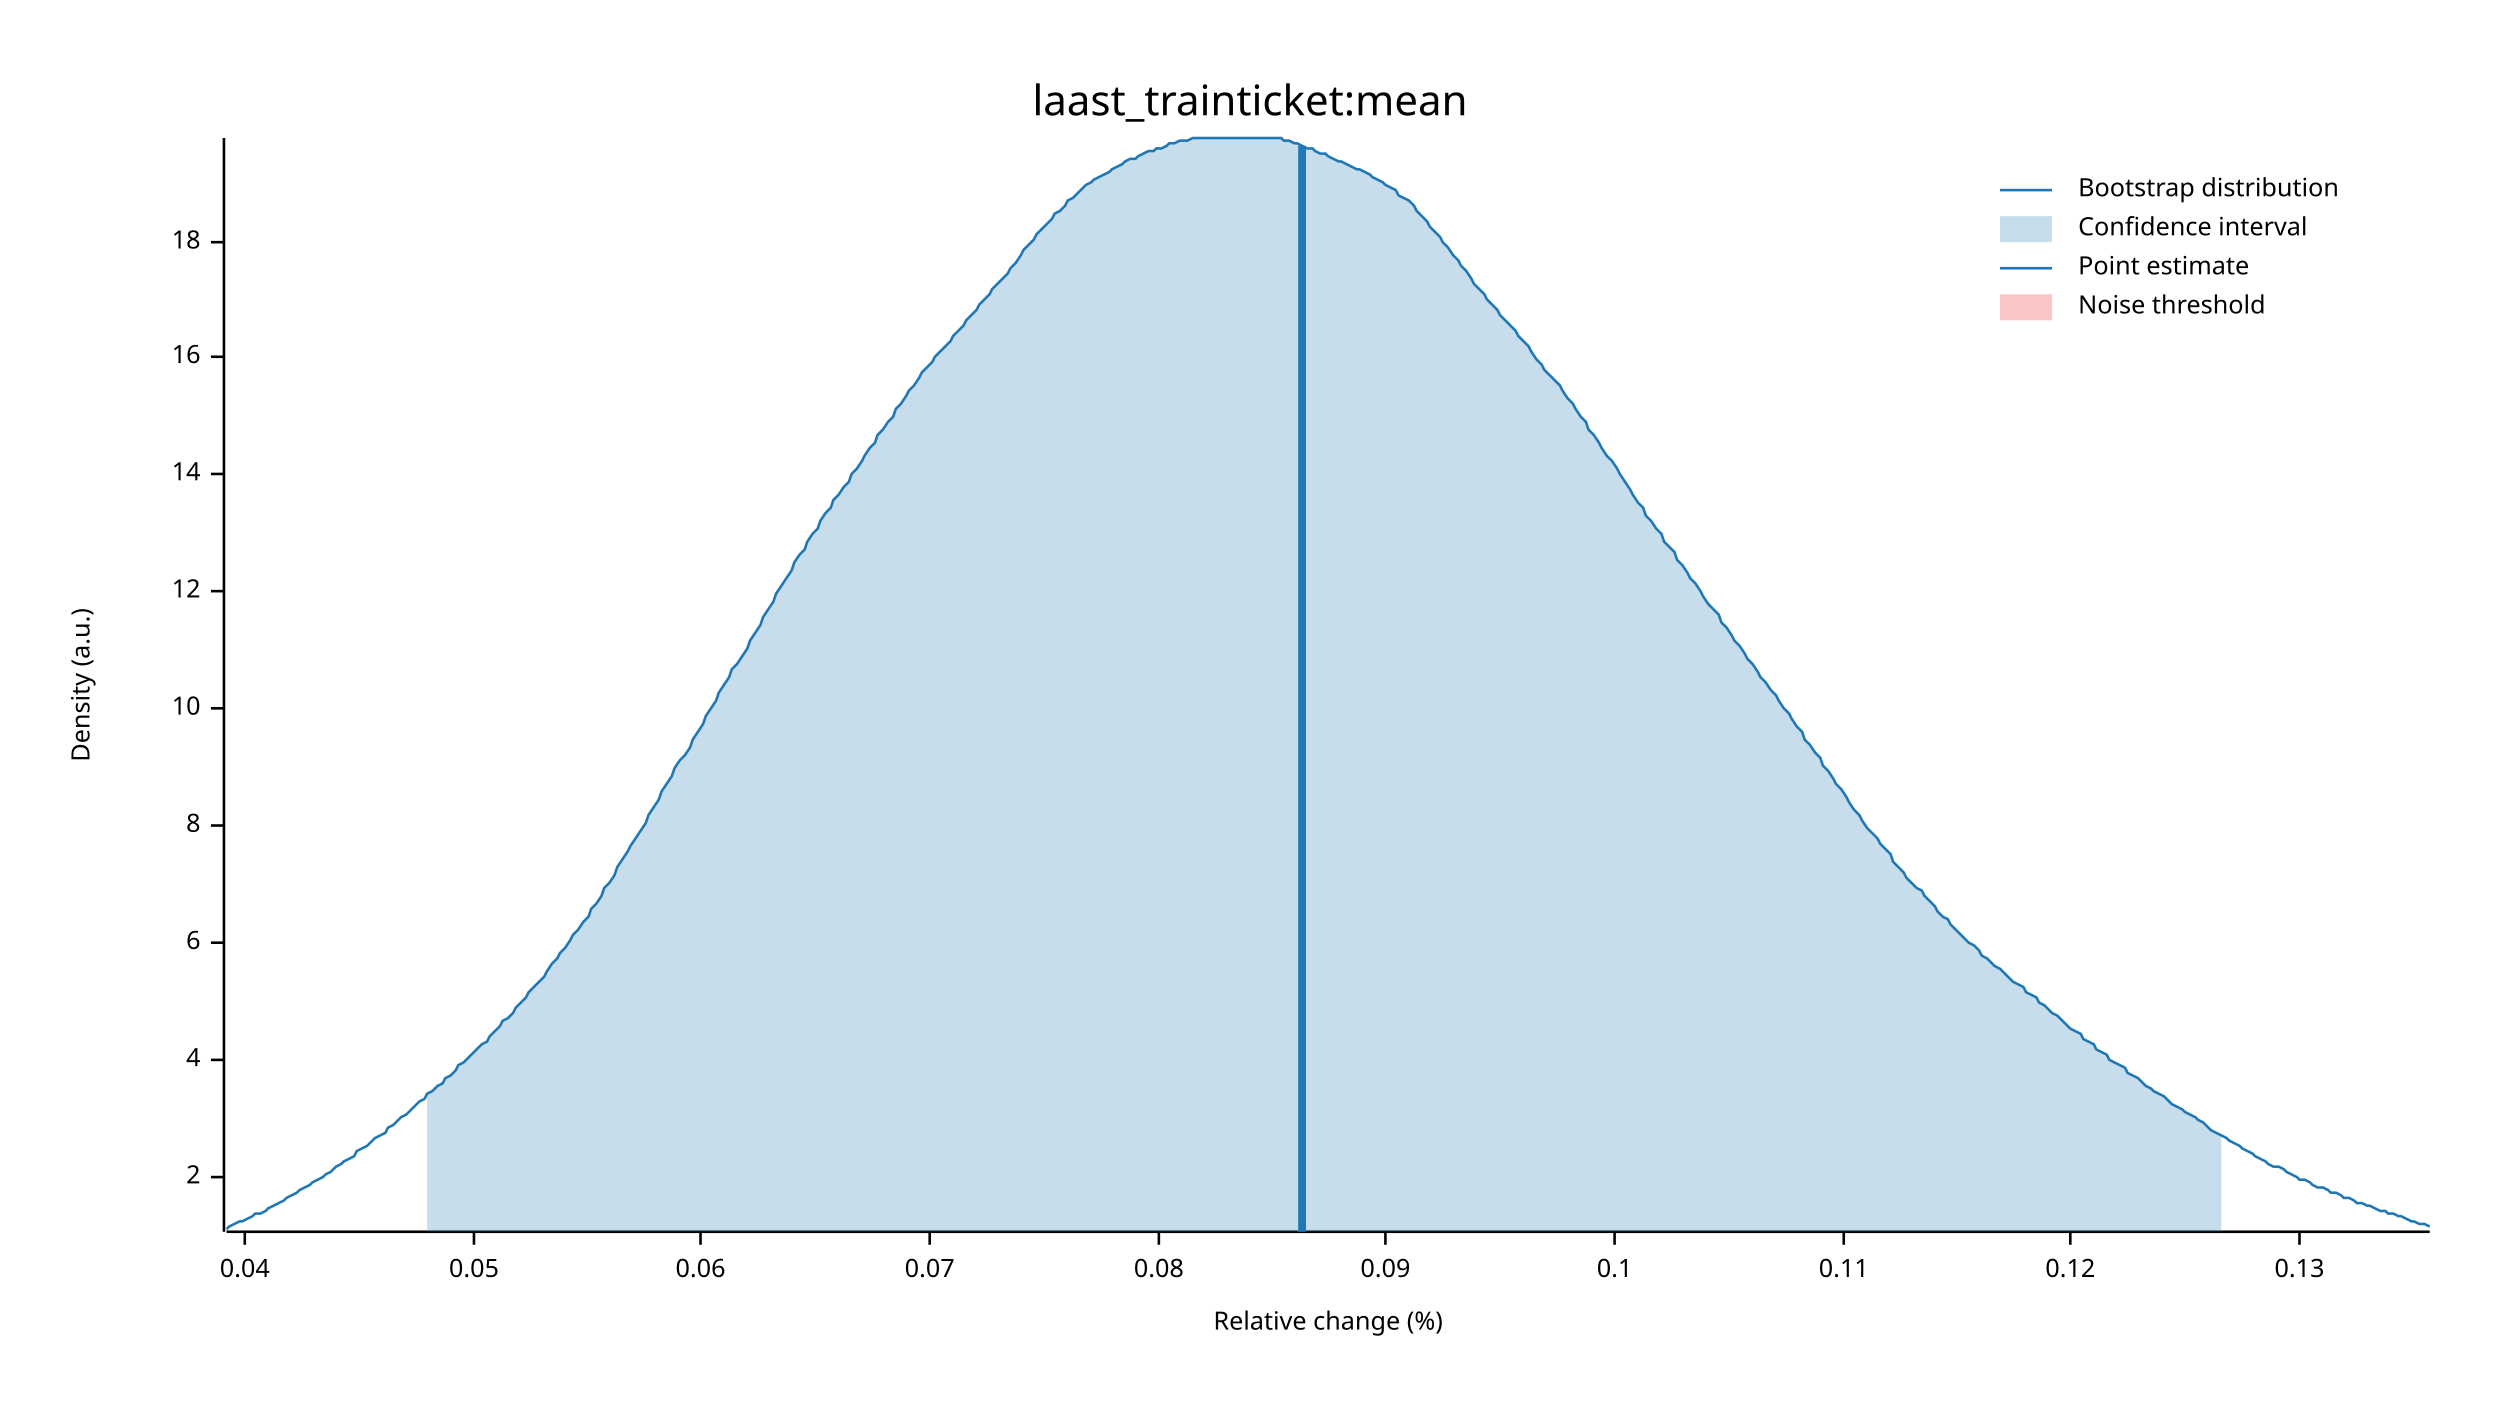
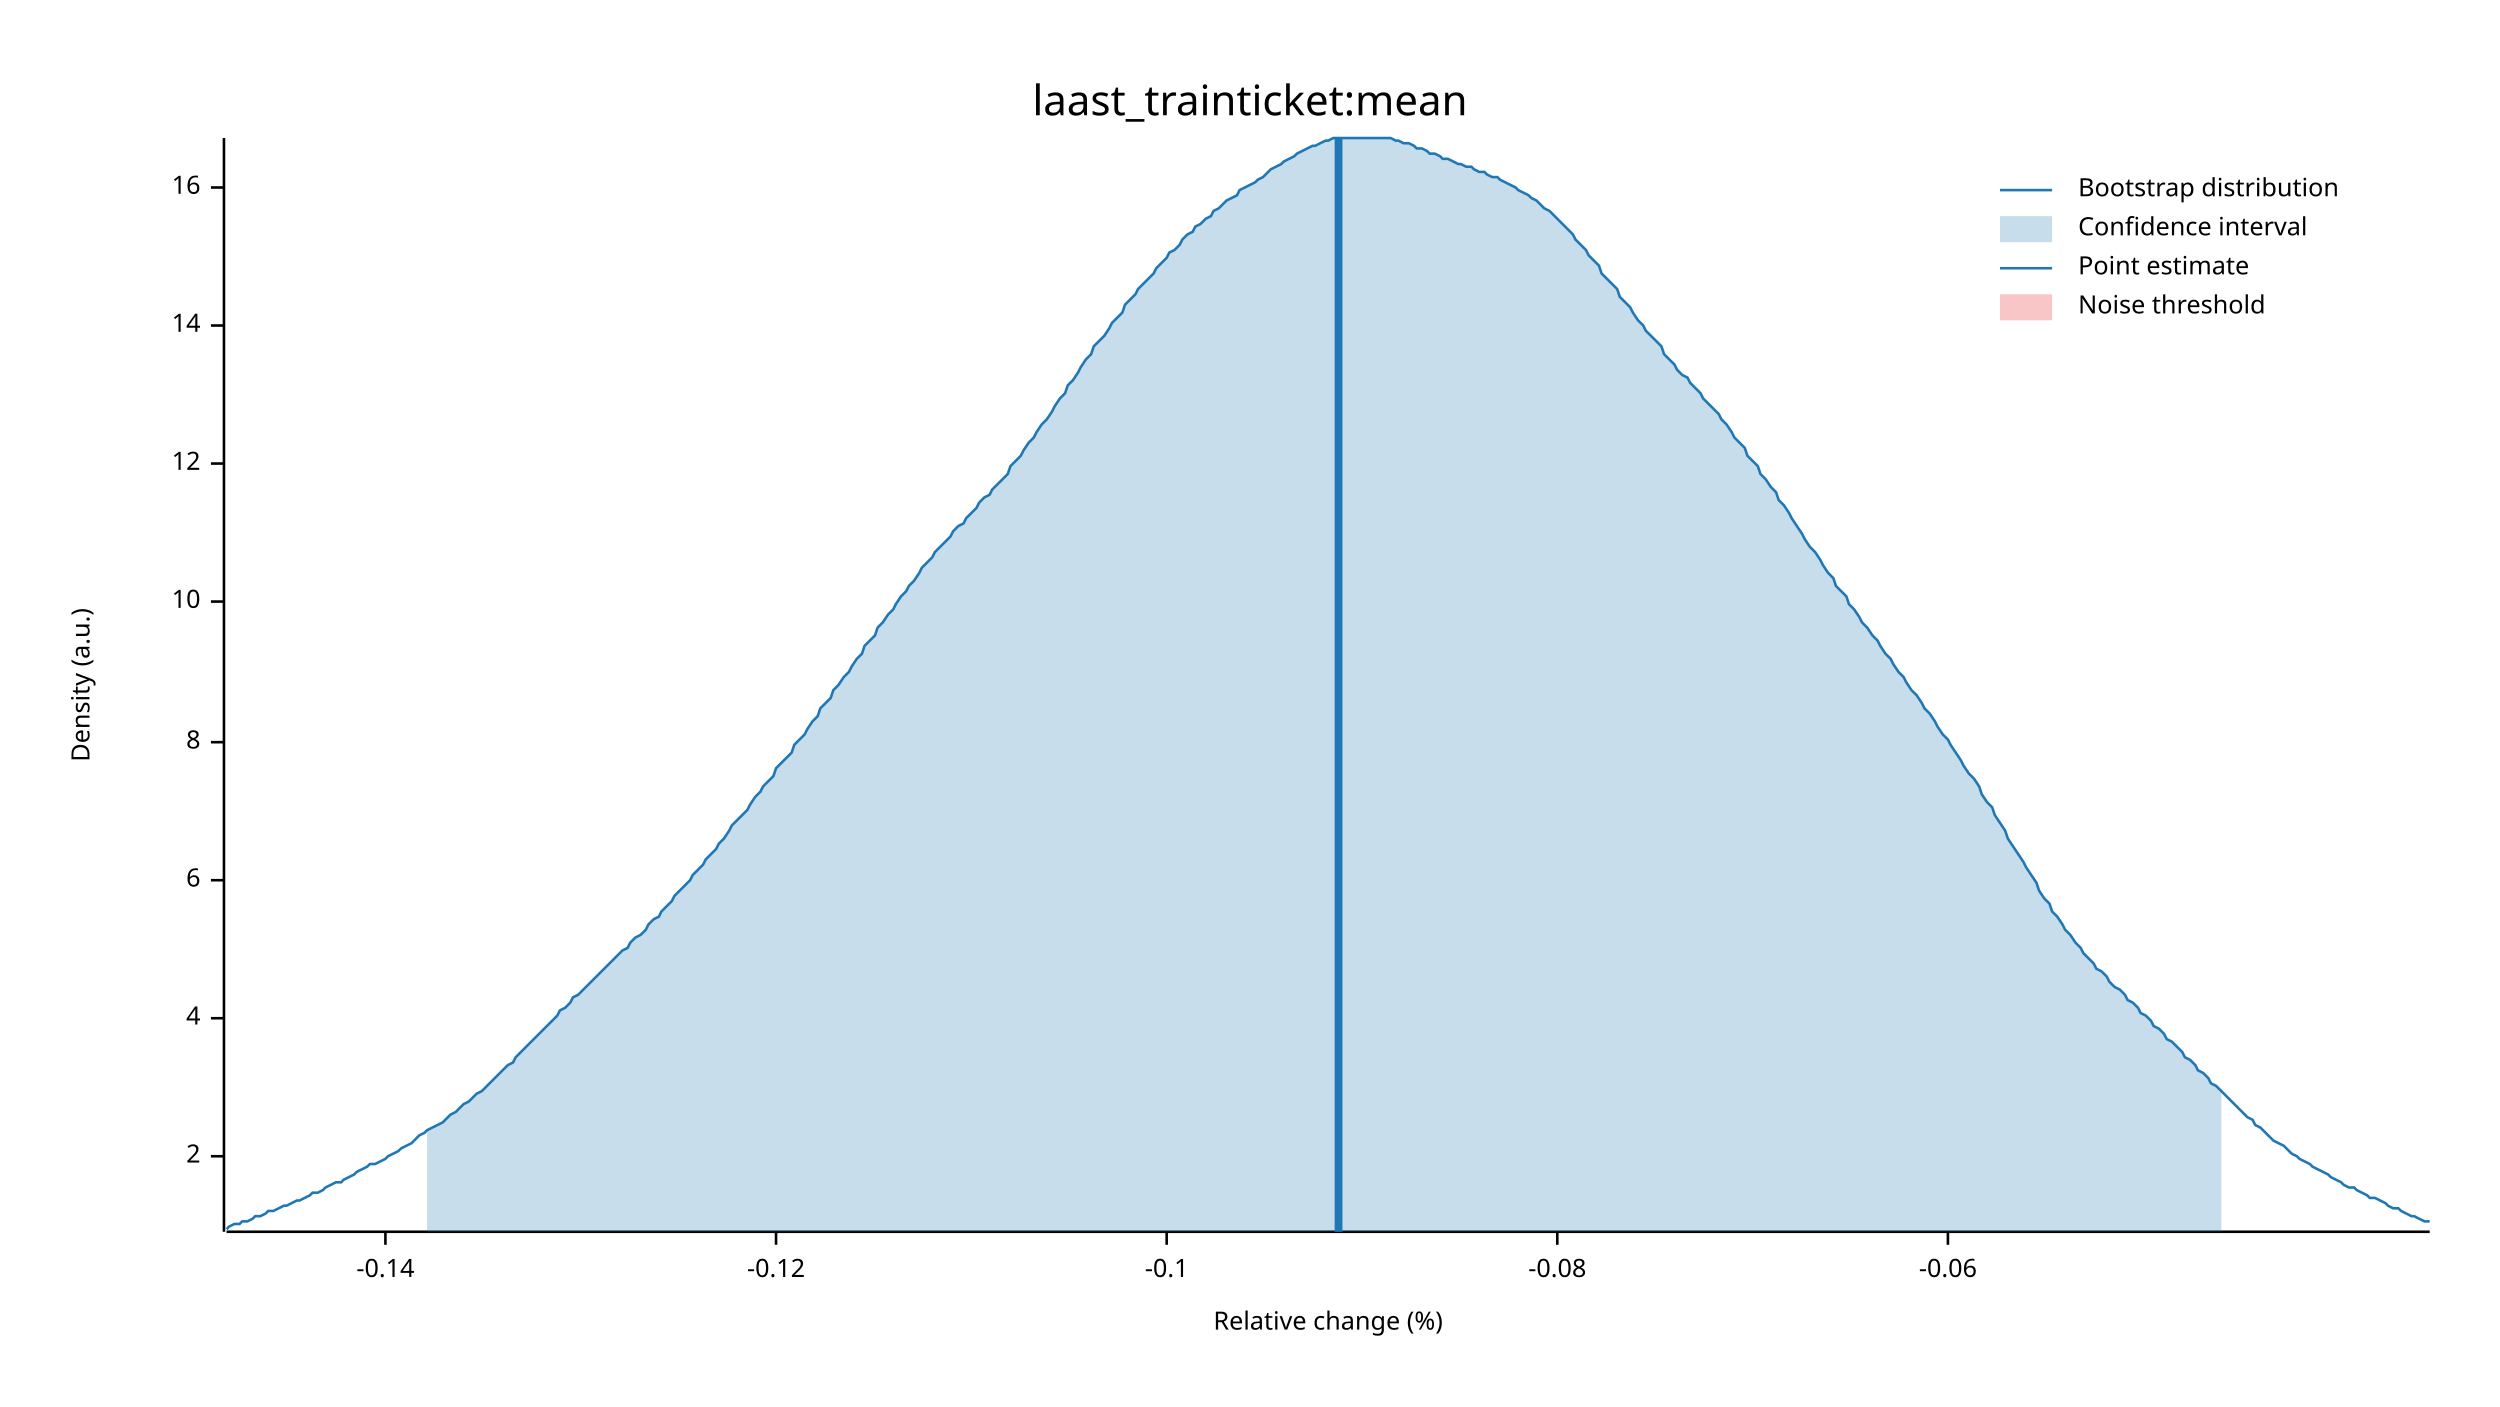
<svg xmlns="http://www.w3.org/2000/svg" width="960" height="540" viewBox="0 0 960 540">
  <text x="480" y="32" dy="0.76em" text-anchor="middle" font-family="sans-serif" font-size="16.129" opacity="1" fill="#000000">
laast_trainticket:mean
</text>
  <text x="27" y="263" dy="0.76em" text-anchor="middle" font-family="sans-serif" font-size="9.677" opacity="1" fill="#000000" transform="rotate(270, 27, 263)">
Density (a.u.)
</text>
  <text x="510" y="513" dy="-0.5ex" text-anchor="middle" font-family="sans-serif" font-size="9.677" opacity="1" fill="#000000">
Relative change (%)
</text>
  <polyline fill="none" opacity="1" stroke="#000000" stroke-width="1" points="86,53 86,473 " />
-   <text x="77" y="452" dy="0.5ex" text-anchor="end" font-family="sans-serif" font-size="9.677" opacity="1" fill="#000000">
+   <text x="77" y="444" dy="0.5ex" text-anchor="end" font-family="sans-serif" font-size="9.677" opacity="1" fill="#000000">
2
</text>
-   <polyline fill="none" opacity="1" stroke="#000000" stroke-width="1" points="81,452 86,452 " />
-   <text x="77" y="407" dy="0.5ex" text-anchor="end" font-family="sans-serif" font-size="9.677" opacity="1" fill="#000000">
+   <polyline fill="none" opacity="1" stroke="#000000" stroke-width="1" points="81,444 86,444 " />
+   <text x="77" y="391" dy="0.5ex" text-anchor="end" font-family="sans-serif" font-size="9.677" opacity="1" fill="#000000">
4
</text>
-   <polyline fill="none" opacity="1" stroke="#000000" stroke-width="1" points="81,407 86,407 " />
-   <text x="77" y="362" dy="0.5ex" text-anchor="end" font-family="sans-serif" font-size="9.677" opacity="1" fill="#000000">
+   <polyline fill="none" opacity="1" stroke="#000000" stroke-width="1" points="81,391 86,391 " />
+   <text x="77" y="338" dy="0.5ex" text-anchor="end" font-family="sans-serif" font-size="9.677" opacity="1" fill="#000000">
6
</text>
-   <polyline fill="none" opacity="1" stroke="#000000" stroke-width="1" points="81,362 86,362 " />
-   <text x="77" y="317" dy="0.5ex" text-anchor="end" font-family="sans-serif" font-size="9.677" opacity="1" fill="#000000">
+   <polyline fill="none" opacity="1" stroke="#000000" stroke-width="1" points="81,338 86,338 " />
+   <text x="77" y="285" dy="0.5ex" text-anchor="end" font-family="sans-serif" font-size="9.677" opacity="1" fill="#000000">
8
</text>
-   <polyline fill="none" opacity="1" stroke="#000000" stroke-width="1" points="81,317 86,317 " />
-   <text x="77" y="272" dy="0.5ex" text-anchor="end" font-family="sans-serif" font-size="9.677" opacity="1" fill="#000000">
+   <polyline fill="none" opacity="1" stroke="#000000" stroke-width="1" points="81,285 86,285 " />
+   <text x="77" y="231" dy="0.5ex" text-anchor="end" font-family="sans-serif" font-size="9.677" opacity="1" fill="#000000">
10
</text>
-   <polyline fill="none" opacity="1" stroke="#000000" stroke-width="1" points="81,272 86,272 " />
-   <text x="77" y="227" dy="0.5ex" text-anchor="end" font-family="sans-serif" font-size="9.677" opacity="1" fill="#000000">
+   <polyline fill="none" opacity="1" stroke="#000000" stroke-width="1" points="81,231 86,231 " />
+   <text x="77" y="178" dy="0.5ex" text-anchor="end" font-family="sans-serif" font-size="9.677" opacity="1" fill="#000000">
12
</text>
-   <polyline fill="none" opacity="1" stroke="#000000" stroke-width="1" points="81,227 86,227 " />
-   <text x="77" y="182" dy="0.5ex" text-anchor="end" font-family="sans-serif" font-size="9.677" opacity="1" fill="#000000">
+   <polyline fill="none" opacity="1" stroke="#000000" stroke-width="1" points="81,178 86,178 " />
+   <text x="77" y="125" dy="0.5ex" text-anchor="end" font-family="sans-serif" font-size="9.677" opacity="1" fill="#000000">
14
</text>
-   <polyline fill="none" opacity="1" stroke="#000000" stroke-width="1" points="81,182 86,182 " />
-   <text x="77" y="137" dy="0.5ex" text-anchor="end" font-family="sans-serif" font-size="9.677" opacity="1" fill="#000000">
+   <polyline fill="none" opacity="1" stroke="#000000" stroke-width="1" points="81,125 86,125 " />
+   <text x="77" y="72" dy="0.5ex" text-anchor="end" font-family="sans-serif" font-size="9.677" opacity="1" fill="#000000">
16
</text>
-   <polyline fill="none" opacity="1" stroke="#000000" stroke-width="1" points="81,137 86,137 " />
-   <text x="77" y="93" dy="0.5ex" text-anchor="end" font-family="sans-serif" font-size="9.677" opacity="1" fill="#000000">
- 18
+   <polyline fill="none" opacity="1" stroke="#000000" stroke-width="1" points="81,72 86,72 " />
+   <polyline fill="none" opacity="1" stroke="#000000" stroke-width="1" points="87,473 933,473 " />
+   <text x="148" y="483" dy="0.76em" text-anchor="middle" font-family="sans-serif" font-size="9.677" opacity="1" fill="#000000">
+ -0.14
</text>
-   <polyline fill="none" opacity="1" stroke="#000000" stroke-width="1" points="81,93 86,93 " />
-   <polyline fill="none" opacity="1" stroke="#000000" stroke-width="1" points="87,473 933,473 " />
-   <text x="94" y="483" dy="0.76em" text-anchor="middle" font-family="sans-serif" font-size="9.677" opacity="1" fill="#000000">
- 0.04
+   <polyline fill="none" opacity="1" stroke="#000000" stroke-width="1" points="148,473 148,478 " />
+   <text x="298" y="483" dy="0.76em" text-anchor="middle" font-family="sans-serif" font-size="9.677" opacity="1" fill="#000000">
+ -0.12
</text>
-   <polyline fill="none" opacity="1" stroke="#000000" stroke-width="1" points="94,473 94,478 " />
-   <text x="182" y="483" dy="0.76em" text-anchor="middle" font-family="sans-serif" font-size="9.677" opacity="1" fill="#000000">
- 0.05
+   <polyline fill="none" opacity="1" stroke="#000000" stroke-width="1" points="298,473 298,478 " />
+   <text x="448" y="483" dy="0.76em" text-anchor="middle" font-family="sans-serif" font-size="9.677" opacity="1" fill="#000000">
+ -0.1
</text>
-   <polyline fill="none" opacity="1" stroke="#000000" stroke-width="1" points="182,473 182,478 " />
-   <text x="269" y="483" dy="0.76em" text-anchor="middle" font-family="sans-serif" font-size="9.677" opacity="1" fill="#000000">
- 0.06
+   <polyline fill="none" opacity="1" stroke="#000000" stroke-width="1" points="448,473 448,478 " />
+   <text x="598" y="483" dy="0.76em" text-anchor="middle" font-family="sans-serif" font-size="9.677" opacity="1" fill="#000000">
+ -0.08
</text>
-   <polyline fill="none" opacity="1" stroke="#000000" stroke-width="1" points="269,473 269,478 " />
-   <text x="357" y="483" dy="0.76em" text-anchor="middle" font-family="sans-serif" font-size="9.677" opacity="1" fill="#000000">
- 0.07
+   <polyline fill="none" opacity="1" stroke="#000000" stroke-width="1" points="598,473 598,478 " />
+   <text x="748" y="483" dy="0.76em" text-anchor="middle" font-family="sans-serif" font-size="9.677" opacity="1" fill="#000000">
+ -0.06
</text>
-   <polyline fill="none" opacity="1" stroke="#000000" stroke-width="1" points="357,473 357,478 " />
-   <text x="445" y="483" dy="0.76em" text-anchor="middle" font-family="sans-serif" font-size="9.677" opacity="1" fill="#000000">
- 0.08
- </text>
-   <polyline fill="none" opacity="1" stroke="#000000" stroke-width="1" points="445,473 445,478 " />
-   <text x="532" y="483" dy="0.76em" text-anchor="middle" font-family="sans-serif" font-size="9.677" opacity="1" fill="#000000">
- 0.09
- </text>
-   <polyline fill="none" opacity="1" stroke="#000000" stroke-width="1" points="532,473 532,478 " />
-   <text x="620" y="483" dy="0.76em" text-anchor="middle" font-family="sans-serif" font-size="9.677" opacity="1" fill="#000000">
- 0.1
- </text>
-   <polyline fill="none" opacity="1" stroke="#000000" stroke-width="1" points="620,473 620,478 " />
-   <text x="708" y="483" dy="0.76em" text-anchor="middle" font-family="sans-serif" font-size="9.677" opacity="1" fill="#000000">
- 0.11
- </text>
-   <polyline fill="none" opacity="1" stroke="#000000" stroke-width="1" points="708,473 708,478 " />
-   <text x="795" y="483" dy="0.76em" text-anchor="middle" font-family="sans-serif" font-size="9.677" opacity="1" fill="#000000">
- 0.12
- </text>
-   <polyline fill="none" opacity="1" stroke="#000000" stroke-width="1" points="795,473 795,478 " />
-   <text x="883" y="483" dy="0.76em" text-anchor="middle" font-family="sans-serif" font-size="9.677" opacity="1" fill="#000000">
- 0.13
- </text>
-   <polyline fill="none" opacity="1" stroke="#000000" stroke-width="1" points="883,473 883,478 " />
-   <polyline fill="none" opacity="1" stroke="#1F78B4" stroke-width="1" points="87,472 88,471 90,470 92,469 93,469 95,468 97,467 98,466 100,466 102,465 103,464 105,463 107,462 109,461 110,460 112,459 114,458 115,457 117,456 119,455 120,454 122,453 124,452 125,451 127,450 129,448 131,447 132,446 134,445 136,444 137,442 139,441 141,440 142,439 144,437 146,436 148,435 149,433 151,432 153,430 154,429 156,428 158,426 159,425 161,423 163,422 164,420 166,419 168,417 170,416 171,414 173,413 175,411 176,409 178,408 180,406 181,405 183,403 185,401 187,400 188,398 190,396 192,394 193,392 195,391 197,389 198,387 200,385 202,383 203,381 205,379 207,377 209,375 210,373 212,370 214,368 215,366 217,364 219,361 220,359 222,357 224,354 226,352 227,349 229,347 231,344 232,341 234,339 236,336 237,333 239,330 241,327 242,325 244,322 246,319 248,316 249,313 251,310 253,307 254,304 256,301 258,298 259,295 261,292 263,290 265,287 266,284 268,281 270,278 271,275 273,272 275,269 276,266 278,263 280,260 281,257 283,255 285,252 287,249 288,246 290,243 292,240 293,237 295,234 297,231 298,228 300,225 302,222 304,219 305,216 307,213 309,211 310,208 312,205 314,203 315,200 317,197 319,195 320,192 322,190 324,187 326,185 327,182 329,180 331,177 332,175 334,172 336,170 337,167 339,165 341,162 343,160 344,157 346,155 348,152 349,150 351,148 353,145 354,143 356,141 358,139 359,137 361,135 363,133 365,131 366,129 368,127 370,125 371,123 373,121 375,119 376,117 378,115 380,113 381,111 383,109 385,107 387,105 388,103 390,101 392,98 393,96 395,94 397,92 398,90 400,88 402,86 404,84 405,82 407,81 409,79 410,77 412,76 414,74 415,73 417,71 419,70 420,69 422,68 424,67 426,66 427,65 429,64 431,63 432,62 434,61 436,61 437,60 439,59 441,58 443,58 444,57 446,57 448,56 449,55 451,55 453,54 454,54 456,54 458,53 459,53 461,53 463,53 465,53 466,53 468,53 470,53 471,53 473,53 475,53 476,53 478,53 480,53 482,53 483,53 485,53 487,53 488,53 490,53 492,53 493,54 495,54 497,55 498,55 500,56 502,57 504,57 505,58 507,59 509,59 510,60 512,61 514,62 515,62 517,63 519,64 521,65 522,65 524,66 526,67 527,68 529,69 531,70 532,71 534,72 536,73 537,75 539,76 541,77 543,79 544,81 546,83 548,85 549,87 551,89 553,91 554,93 556,95 558,98 560,100 561,102 563,104 565,107 566,109 568,111 570,113 571,115 573,117 575,119 576,121 578,123 580,125 582,127 583,129 585,131 587,133 588,135 590,138 592,140 593,142 595,144 597,146 599,148 600,150 602,153 604,155 605,157 607,160 609,162 610,165 612,167 614,170 615,172 617,175 619,177 621,180 622,182 624,185 626,188 627,190 629,193 631,195 632,198 634,200 636,203 638,205 639,208 641,210 643,212 644,215 646,217 648,220 649,222 651,224 653,227 654,229 656,232 658,234 660,236 661,239 663,241 665,244 666,246 668,248 670,251 671,253 673,255 675,258 676,260 678,262 680,265 682,267 683,269 685,272 687,274 688,276 690,279 692,281 693,284 695,286 697,289 699,291 700,294 702,296 704,299 705,301 707,303 709,306 710,308 712,311 714,313 715,315 717,318 719,320 721,322 722,324 724,326 726,328 727,331 729,333 731,335 732,337 734,339 736,341 738,342 739,344 741,346 743,348 744,350 746,352 748,353 749,355 751,357 753,359 754,360 756,362 758,363 760,365 761,367 763,368 765,370 766,371 768,372 770,374 771,375 773,377 775,378 777,379 778,381 780,382 782,383 783,385 785,386 787,388 788,389 790,390 792,392 793,393 795,395 797,396 799,397 800,399 802,400 804,401 805,403 807,404 809,405 810,407 812,408 814,409 816,410 817,412 819,413 821,414 822,415 824,417 826,418 827,419 829,420 831,421 832,422 834,424 836,425 838,426 839,427 841,428 843,429 844,430 846,431 848,433 849,434 851,435 853,436 855,437 856,438 858,439 860,440 861,441 863,442 865,443 866,444 868,445 870,446 871,447 873,448 875,448 877,449 878,450 880,451 882,452 883,453 885,453 887,454 888,455 890,456 892,456 894,457 895,458 897,458 899,459 900,460 902,460 904,461 905,462 907,462 909,463 910,463 912,464 914,465 916,465 917,466 919,466 921,467 922,467 924,468 926,469 927,469 929,470 931,470 933,471 " />
-   <polygon opacity="0.25" fill="#1F78B4" points="164,420 166,419 168,417 170,416 171,414 173,413 175,411 176,409 178,408 180,406 181,405 183,403 185,401 187,400 188,398 190,396 192,394 193,392 195,391 197,389 198,387 200,385 202,383 203,381 205,379 207,377 209,375 210,373 212,370 214,368 215,366 217,364 219,361 220,359 222,357 224,354 226,352 227,349 229,347 231,344 232,341 234,339 236,336 237,333 239,330 241,327 242,325 244,322 246,319 248,316 249,313 251,310 253,307 254,304 256,301 258,298 259,295 261,292 263,290 265,287 266,284 268,281 270,278 271,275 273,272 275,269 276,266 278,263 280,260 281,257 283,255 285,252 287,249 288,246 290,243 292,240 293,237 295,234 297,231 298,228 300,225 302,222 304,219 305,216 307,213 309,211 310,208 312,205 314,203 315,200 317,197 319,195 320,192 322,190 324,187 326,185 327,182 329,180 331,177 332,175 334,172 336,170 337,167 339,165 341,162 343,160 344,157 346,155 348,152 349,150 351,148 353,145 354,143 356,141 358,139 359,137 361,135 363,133 365,131 366,129 368,127 370,125 371,123 373,121 375,119 376,117 378,115 380,113 381,111 383,109 385,107 387,105 388,103 390,101 392,98 393,96 395,94 397,92 398,90 400,88 402,86 404,84 405,82 407,81 409,79 410,77 412,76 414,74 415,73 417,71 419,70 420,69 422,68 424,67 426,66 427,65 429,64 431,63 432,62 434,61 436,61 437,60 439,59 441,58 443,58 444,57 446,57 448,56 449,55 451,55 453,54 454,54 456,54 458,53 459,53 461,53 463,53 465,53 466,53 468,53 470,53 471,53 473,53 475,53 476,53 478,53 480,53 482,53 483,53 485,53 487,53 488,53 490,53 492,53 493,54 495,54 497,55 498,55 500,56 502,57 504,57 505,58 507,59 509,59 510,60 512,61 514,62 515,62 517,63 519,64 521,65 522,65 524,66 526,67 527,68 529,69 531,70 532,71 534,72 536,73 537,75 539,76 541,77 543,79 544,81 546,83 548,85 549,87 551,89 553,91 554,93 556,95 558,98 560,100 561,102 563,104 565,107 566,109 568,111 570,113 571,115 573,117 575,119 576,121 578,123 580,125 582,127 583,129 585,131 587,133 588,135 590,138 592,140 593,142 595,144 597,146 599,148 600,150 602,153 604,155 605,157 607,160 609,162 610,165 612,167 614,170 615,172 617,175 619,177 621,180 622,182 624,185 626,188 627,190 629,193 631,195 632,198 634,200 636,203 638,205 639,208 641,210 643,212 644,215 646,217 648,220 649,222 651,224 653,227 654,229 656,232 658,234 660,236 661,239 663,241 665,244 666,246 668,248 670,251 671,253 673,255 675,258 676,260 678,262 680,265 682,267 683,269 685,272 687,274 688,276 690,279 692,281 693,284 695,286 697,289 699,291 700,294 702,296 704,299 705,301 707,303 709,306 710,308 712,311 714,313 715,315 717,318 719,320 721,322 722,324 724,326 726,328 727,331 729,333 731,335 732,337 734,339 736,341 738,342 739,344 741,346 743,348 744,350 746,352 748,353 749,355 751,357 753,359 754,360 756,362 758,363 760,365 761,367 763,368 765,370 766,371 768,372 770,374 771,375 773,377 775,378 777,379 778,381 780,382 782,383 783,385 785,386 787,388 788,389 790,390 792,392 793,393 795,395 797,396 799,397 800,399 802,400 804,401 805,403 807,404 809,405 810,407 812,408 814,409 816,410 817,412 819,413 821,414 822,415 824,417 826,418 827,419 829,420 831,421 832,422 834,424 836,425 838,426 839,427 841,428 843,429 844,430 846,431 848,433 849,434 851,435 853,436 853,473 164,473 " />
-   <polyline fill="none" opacity="1" stroke="#1F78B4" stroke-width="3" points="500,473 500,56 " />
+   <polyline fill="none" opacity="1" stroke="#000000" stroke-width="1" points="748,473 748,478 " />
+   <polyline fill="none" opacity="1" stroke="#1F78B4" stroke-width="1" points="87,472 88,471 90,470 92,470 93,469 95,469 97,468 98,467 100,467 102,466 103,465 105,465 107,464 109,463 110,463 112,462 114,461 115,461 117,460 119,459 120,458 122,458 124,457 125,456 127,455 129,454 131,454 132,453 134,452 136,451 137,450 139,449 141,448 142,447 144,447 146,446 148,445 149,444 151,443 153,442 154,441 156,440 158,439 159,438 161,436 163,435 164,434 166,433 168,432 170,431 171,430 173,428 175,427 176,426 178,424 180,423 181,422 183,420 185,419 187,417 188,416 190,414 192,412 193,411 195,409 197,408 198,406 200,404 202,402 203,401 205,399 207,397 209,395 210,394 212,392 214,390 215,388 217,387 219,385 220,383 222,382 224,380 226,378 227,377 229,375 231,373 232,372 234,370 236,368 237,367 239,365 241,364 242,362 244,360 246,359 248,357 249,355 251,353 253,352 254,350 256,348 258,346 259,344 261,342 263,340 265,338 266,336 268,334 270,332 271,330 273,328 275,326 276,324 278,322 280,319 281,317 283,315 285,313 287,311 288,309 290,306 292,304 293,302 295,300 297,298 298,295 300,293 302,291 304,289 305,286 307,284 309,282 310,280 312,277 314,275 315,272 317,270 319,268 320,265 322,263 324,260 326,258 327,256 329,253 331,251 332,248 334,246 336,244 337,241 339,239 341,236 343,234 344,232 346,229 348,227 349,225 351,223 353,220 354,218 356,216 358,214 359,212 361,210 363,208 365,206 366,204 368,202 370,201 371,199 373,197 375,195 376,193 378,191 380,190 381,188 383,186 385,184 387,182 388,179 390,177 392,175 393,173 395,170 397,168 398,166 400,163 402,161 404,158 405,156 407,153 409,151 410,148 412,146 414,143 415,141 417,138 419,136 420,133 422,131 424,129 426,126 427,124 429,122 431,120 432,117 434,115 436,113 437,111 439,109 441,107 443,105 444,103 446,101 448,99 449,97 451,96 453,94 454,92 456,90 458,89 459,87 461,86 463,84 465,83 466,81 468,80 470,78 471,77 473,76 475,75 476,73 478,72 480,71 482,70 483,69 485,68 487,66 488,65 490,64 492,63 493,62 495,61 497,60 498,59 500,58 502,57 504,56 505,56 507,55 509,54 510,54 512,53 514,53 515,53 517,53 519,53 521,53 522,53 524,53 526,53 527,53 529,53 531,53 532,53 534,53 536,54 537,54 539,55 541,55 543,56 544,57 546,57 548,58 549,59 551,59 553,60 554,61 556,61 558,62 560,63 561,63 563,64 565,64 566,65 568,66 570,66 571,67 573,68 575,68 576,69 578,70 580,71 582,72 583,73 585,74 587,75 588,76 590,77 592,79 593,80 595,81 597,83 599,85 600,86 602,88 604,90 605,92 607,94 609,96 610,98 612,100 614,102 615,105 617,107 619,109 621,111 622,114 624,116 626,118 627,120 629,123 631,125 632,127 634,129 636,131 638,133 639,136 641,138 643,140 644,142 646,144 648,145 649,147 651,149 653,151 654,153 656,155 658,157 660,159 661,161 663,163 665,166 666,168 668,170 670,172 671,175 673,177 675,179 676,182 678,184 680,187 682,189 683,192 685,194 687,197 688,199 690,202 692,205 693,207 695,210 697,212 699,215 700,217 702,220 704,222 705,225 707,227 709,229 710,232 712,234 714,237 715,239 717,241 719,244 721,246 722,248 724,251 726,253 727,255 729,258 731,260 732,262 734,265 736,267 738,270 739,272 741,274 743,277 744,279 746,282 748,284 749,286 751,289 753,292 754,294 756,297 758,299 760,302 761,305 763,308 765,310 766,313 768,316 770,319 771,322 773,325 775,328 777,331 778,333 780,336 782,339 783,342 785,345 787,347 788,350 790,352 792,355 793,357 795,359 797,362 799,364 800,366 802,368 804,370 805,372 807,373 809,375 810,377 812,379 814,380 816,382 817,384 819,385 821,387 822,389 824,390 826,392 827,394 829,395 831,397 832,399 834,400 836,402 838,404 839,406 841,407 843,409 844,411 846,412 848,414 849,416 851,417 853,419 855,421 856,422 858,424 860,426 861,427 863,429 865,430 866,432 868,433 870,435 871,436 873,438 875,439 877,440 878,441 880,443 882,444 883,445 885,446 887,447 888,448 890,449 892,450 894,451 895,452 897,453 899,454 900,455 902,456 904,456 905,457 907,458 909,459 910,460 912,460 914,461 916,462 917,463 919,464 921,464 922,465 924,466 926,467 927,467 929,468 931,469 933,469 " />
+   <polygon opacity="0.25" fill="#1F78B4" points="164,434 166,433 168,432 170,431 171,430 173,428 175,427 176,426 178,424 180,423 181,422 183,420 185,419 187,417 188,416 190,414 192,412 193,411 195,409 197,408 198,406 200,404 202,402 203,401 205,399 207,397 209,395 210,394 212,392 214,390 215,388 217,387 219,385 220,383 222,382 224,380 226,378 227,377 229,375 231,373 232,372 234,370 236,368 237,367 239,365 241,364 242,362 244,360 246,359 248,357 249,355 251,353 253,352 254,350 256,348 258,346 259,344 261,342 263,340 265,338 266,336 268,334 270,332 271,330 273,328 275,326 276,324 278,322 280,319 281,317 283,315 285,313 287,311 288,309 290,306 292,304 293,302 295,300 297,298 298,295 300,293 302,291 304,289 305,286 307,284 309,282 310,280 312,277 314,275 315,272 317,270 319,268 320,265 322,263 324,260 326,258 327,256 329,253 331,251 332,248 334,246 336,244 337,241 339,239 341,236 343,234 344,232 346,229 348,227 349,225 351,223 353,220 354,218 356,216 358,214 359,212 361,210 363,208 365,206 366,204 368,202 370,201 371,199 373,197 375,195 376,193 378,191 380,190 381,188 383,186 385,184 387,182 388,179 390,177 392,175 393,173 395,170 397,168 398,166 400,163 402,161 404,158 405,156 407,153 409,151 410,148 412,146 414,143 415,141 417,138 419,136 420,133 422,131 424,129 426,126 427,124 429,122 431,120 432,117 434,115 436,113 437,111 439,109 441,107 443,105 444,103 446,101 448,99 449,97 451,96 453,94 454,92 456,90 458,89 459,87 461,86 463,84 465,83 466,81 468,80 470,78 471,77 473,76 475,75 476,73 478,72 480,71 482,70 483,69 485,68 487,66 488,65 490,64 492,63 493,62 495,61 497,60 498,59 500,58 502,57 504,56 505,56 507,55 509,54 510,54 512,53 514,53 515,53 517,53 519,53 521,53 522,53 524,53 526,53 527,53 529,53 531,53 532,53 534,53 536,54 537,54 539,55 541,55 543,56 544,57 546,57 548,58 549,59 551,59 553,60 554,61 556,61 558,62 560,63 561,63 563,64 565,64 566,65 568,66 570,66 571,67 573,68 575,68 576,69 578,70 580,71 582,72 583,73 585,74 587,75 588,76 590,77 592,79 593,80 595,81 597,83 599,85 600,86 602,88 604,90 605,92 607,94 609,96 610,98 612,100 614,102 615,105 617,107 619,109 621,111 622,114 624,116 626,118 627,120 629,123 631,125 632,127 634,129 636,131 638,133 639,136 641,138 643,140 644,142 646,144 648,145 649,147 651,149 653,151 654,153 656,155 658,157 660,159 661,161 663,163 665,166 666,168 668,170 670,172 671,175 673,177 675,179 676,182 678,184 680,187 682,189 683,192 685,194 687,197 688,199 690,202 692,205 693,207 695,210 697,212 699,215 700,217 702,220 704,222 705,225 707,227 709,229 710,232 712,234 714,237 715,239 717,241 719,244 721,246 722,248 724,251 726,253 727,255 729,258 731,260 732,262 734,265 736,267 738,270 739,272 741,274 743,277 744,279 746,282 748,284 749,286 751,289 753,292 754,294 756,297 758,299 760,302 761,305 763,308 765,310 766,313 768,316 770,319 771,322 773,325 775,328 777,331 778,333 780,336 782,339 783,342 785,345 787,347 788,350 790,352 792,355 793,357 795,359 797,362 799,364 800,366 802,368 804,370 805,372 807,373 809,375 810,377 812,379 814,380 816,382 817,384 819,385 821,387 822,389 824,390 826,392 827,394 829,395 831,397 832,399 834,400 836,402 838,404 839,406 841,407 843,409 844,411 846,412 848,414 849,416 851,417 853,419 853,473 164,473 " />
+   <polyline fill="none" opacity="1" stroke="#1F78B4" stroke-width="3" points="514,473 514,53 " />
  <rect x="510" y="53" width="0" height="419" opacity="0.1" fill="#E31A1C" stroke="none" />
  <text x="798" y="68" dy="0.76em" text-anchor="start" font-family="sans-serif" font-size="9.677" opacity="1" fill="#000000">
Bootstrap distribution
</text>
  <text x="798" y="83" dy="0.76em" text-anchor="start" font-family="sans-serif" font-size="9.677" opacity="1" fill="#000000">
Confidence interval
</text>
  <text x="798" y="98" dy="0.76em" text-anchor="start" font-family="sans-serif" font-size="9.677" opacity="1" fill="#000000">
Point estimate
</text>
  <text x="798" y="113" dy="0.76em" text-anchor="start" font-family="sans-serif" font-size="9.677" opacity="1" fill="#000000">
Noise threshold
</text>
  <polyline fill="none" opacity="1" stroke="#1F78B4" stroke-width="1" points="768,73 788,73 " />
  <rect x="768" y="83" width="20" height="10" opacity="0.25" fill="#1F78B4" stroke="none" />
  <polyline fill="none" opacity="1" stroke="#1F78B4" stroke-width="1" points="768,103 788,103 " />
  <rect x="768" y="113" width="20" height="10" opacity="0.25" fill="#E31A1C" stroke="none" />
</svg>
